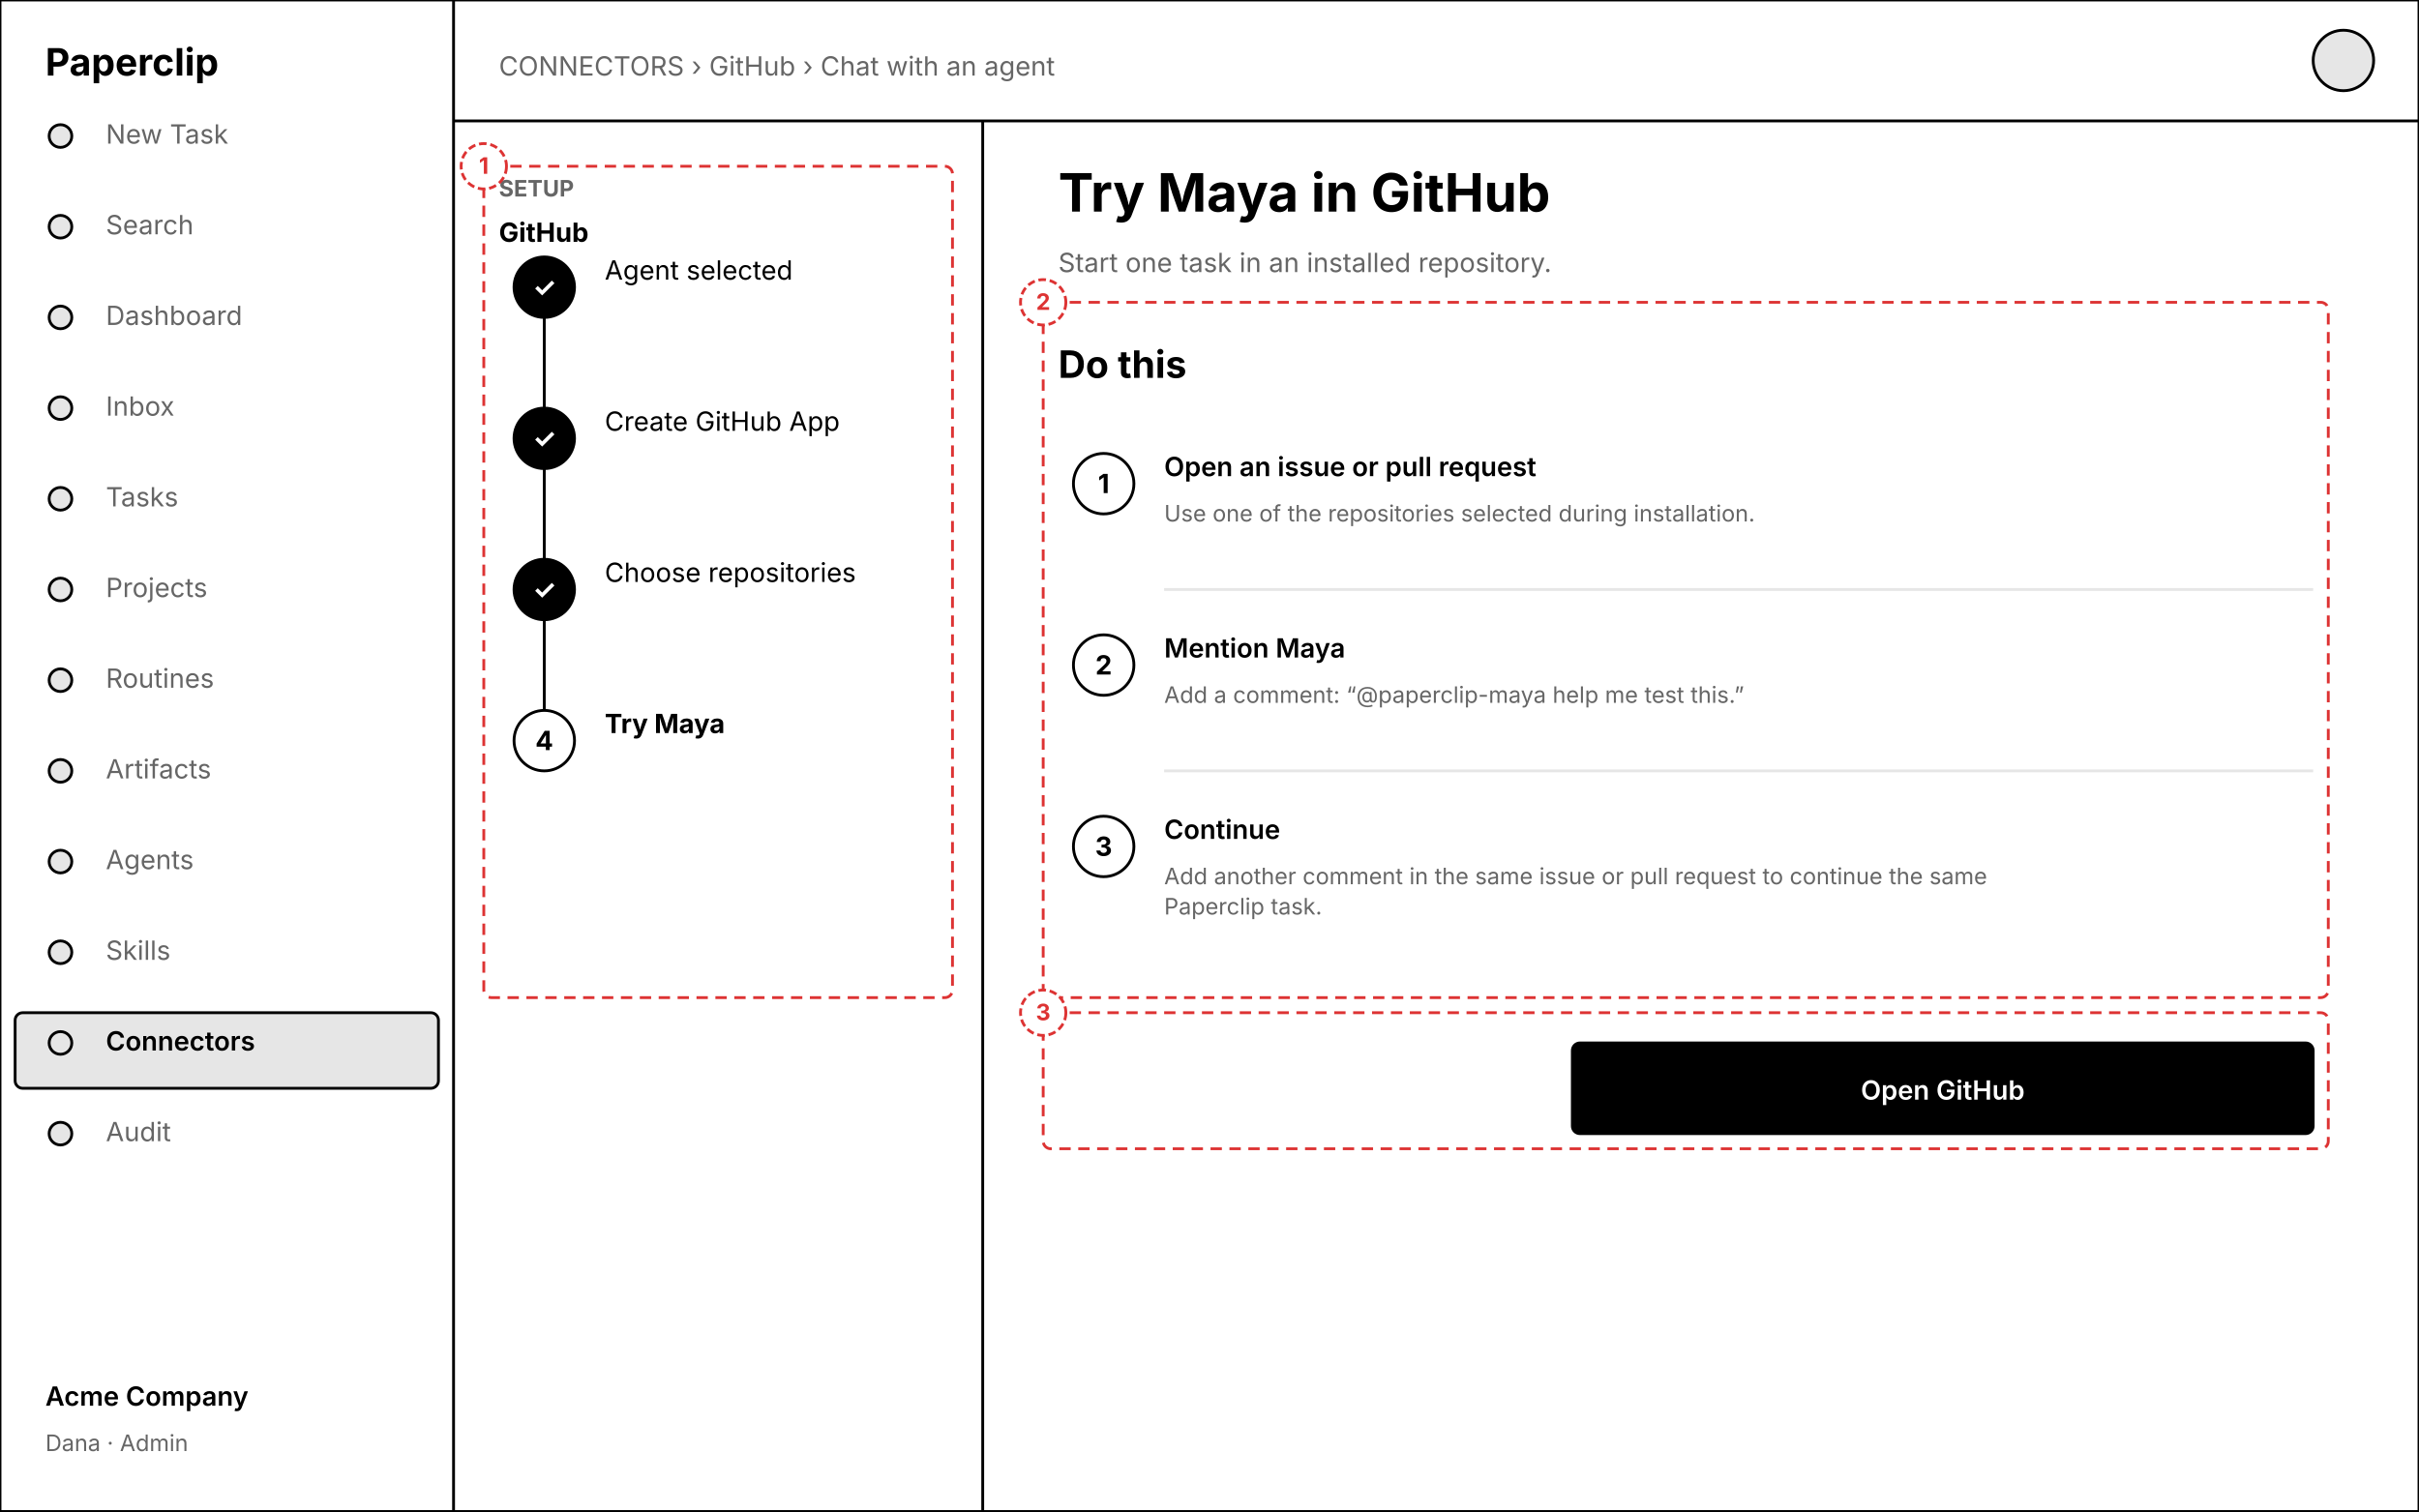
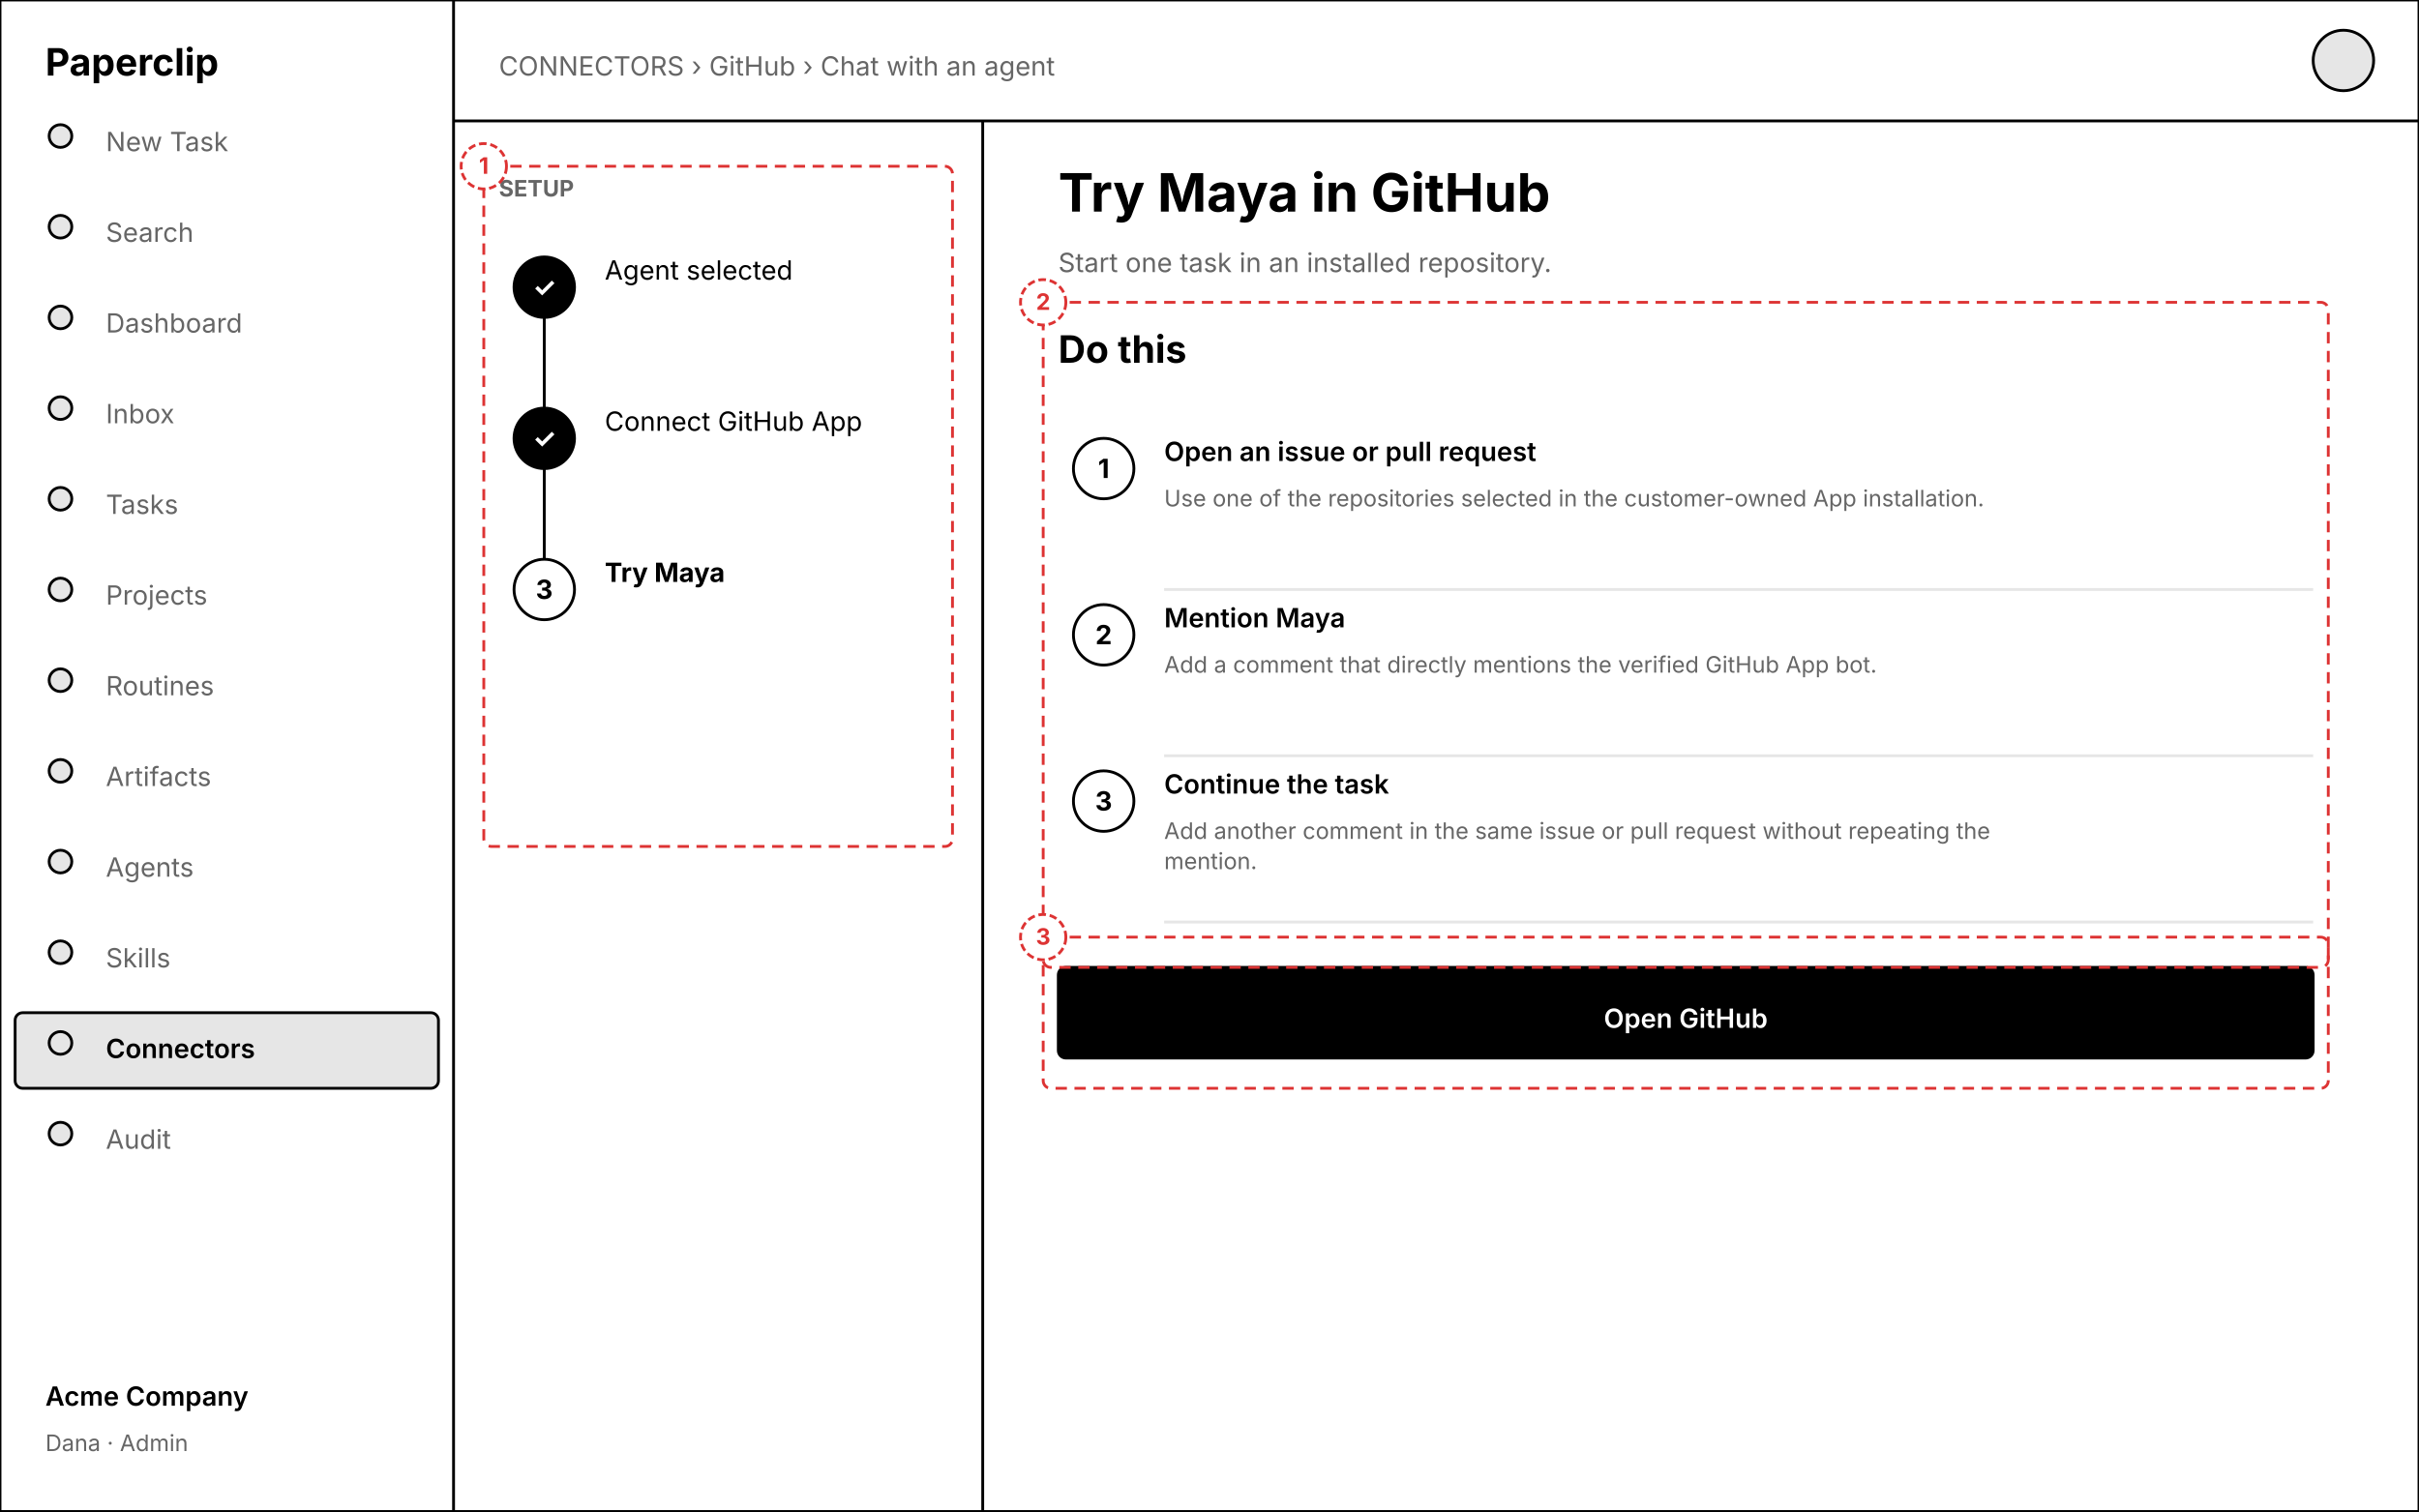
<svg xmlns="http://www.w3.org/2000/svg" width="1280" height="800" viewBox="0 0 1280 800" font-family="-apple-system, system-ui, sans-serif" fill="#fff" stroke="#000" stroke-width="1.5">
  <rect x="0" y="0" width="1280" height="800" />
  <g data-region="global-sidebar">
    <text x="24" y="40" font-size="20" fill="#000" stroke="none" font-weight="700">Paperclip</text>
    <circle cx="32" cy="72" r="6" fill="#e6e6e6" />
-     <text x="56" y="76" font-size="14" fill="#666" stroke="none">New Task</text>
+     <text x="56" y="80" font-size="14" fill="#666" stroke="none">New Task</text>
    <circle cx="32" cy="120" r="6" fill="#e6e6e6" />
-     <text x="56" y="124" font-size="14" fill="#666" stroke="none">Search</text>
+     <text x="56" y="128" font-size="14" fill="#666" stroke="none">Search</text>
    <circle cx="32" cy="168" r="6" fill="#e6e6e6" />
-     <text x="56" y="172" font-size="14" fill="#666" stroke="none">Dashboard</text>
+     <text x="56" y="176" font-size="14" fill="#666" stroke="none">Dashboard</text>
    <circle cx="32" cy="216" r="6" fill="#e6e6e6" />
-     <text x="56" y="220" font-size="14" fill="#666" stroke="none">Inbox</text>
+     <text x="56" y="224" font-size="14" fill="#666" stroke="none">Inbox</text>
    <circle cx="32" cy="264" r="6" fill="#e6e6e6" />
-     <text x="56" y="268" font-size="14" fill="#666" stroke="none">Tasks</text>
+     <text x="56" y="272" font-size="14" fill="#666" stroke="none">Tasks</text>
    <circle cx="32" cy="312" r="6" fill="#e6e6e6" />
-     <text x="56" y="316" font-size="14" fill="#666" stroke="none">Projects</text>
+     <text x="56" y="320" font-size="14" fill="#666" stroke="none">Projects</text>
    <circle cx="32" cy="360" r="6" fill="#e6e6e6" />
-     <text x="56" y="364" font-size="14" fill="#666" stroke="none">Routines</text>
+     <text x="56" y="368" font-size="14" fill="#666" stroke="none">Routines</text>
    <circle cx="32" cy="408" r="6" fill="#e6e6e6" />
-     <text x="56" y="412" font-size="14" fill="#666" stroke="none">Artifacts</text>
+     <text x="56" y="416" font-size="14" fill="#666" stroke="none">Artifacts</text>
    <circle cx="32" cy="456" r="6" fill="#e6e6e6" />
-     <text x="56" y="460" font-size="14" fill="#666" stroke="none">Agents</text>
+     <text x="56" y="464" font-size="14" fill="#666" stroke="none">Agents</text>
    <circle cx="32" cy="504" r="6" fill="#e6e6e6" />
-     <text x="56" y="508" font-size="14" fill="#666" stroke="none">Skills</text>
+     <text x="56" y="512" font-size="14" fill="#666" stroke="none">Skills</text>
    <rect x="8" y="536" width="224" height="40" rx="4" fill="#e6e6e6" />
    <circle cx="32" cy="552" r="6" fill="#e6e6e6" />
-     <text x="56" y="556" font-size="14" fill="#000" stroke="none" font-weight="600">Connectors</text>
+     <text x="56" y="560" font-size="14" fill="#000" stroke="none" font-weight="600">Connectors</text>
    <circle cx="32" cy="600" r="6" fill="#e6e6e6" />
-     <text x="56" y="604" font-size="14" fill="#666" stroke="none">Audit</text>
+     <text x="56" y="608" font-size="14" fill="#666" stroke="none">Audit</text>
    <text x="24" y="744" font-size="14" fill="#000" stroke="none" font-weight="600">Acme Company</text>
    <text x="24" y="768" font-size="12" fill="#666" stroke="none">Dana · Admin</text>
    <line x1="240" y1="0" x2="240" y2="800" />
  </g>
  <g data-region="topbar">
    <line x1="240" y1="64" x2="1280" y2="64" />
    <text x="264" y="40" font-size="14" fill="#666" stroke="none">CONNECTORS  ›  GitHub  ›  Chat with an agent</text>
    <circle cx="1240" cy="32" r="16" fill="#e6e6e6" />
  </g>
  <text x="264" y="104" font-size="12" fill="#666" stroke="none" font-weight="700">SETUP</text>
-   <text x="264" y="128" font-size="14" fill="#000" stroke="none" font-weight="700">GitHub</text>
-   <line x1="520" y1="64" x2="520" y2="800" />
-   <line x1="288" y1="152" x2="288" y2="392" />
+   <line x1="288" y1="152" x2="288" y2="312" />
  <circle cx="288" cy="152" r="16" fill="#000" />
  <text x="288" y="157" font-size="14" fill="#fff" stroke="none" text-anchor="middle" font-weight="700">✓</text>
  <text x="320" y="148" font-size="14" fill="#000" stroke="none">Agent selected</text>
  <circle cx="288" cy="232" r="16" fill="#000" />
  <text x="288" y="237" font-size="14" fill="#fff" stroke="none" text-anchor="middle" font-weight="700">✓</text>
-   <text x="320" y="228" font-size="14" fill="#000" stroke="none">Create GitHub App</text>
-   <circle cx="288" cy="312" r="16" fill="#000" />
-   <text x="288" y="317" font-size="14" fill="#fff" stroke="none" text-anchor="middle" font-weight="700">✓</text>
-   <text x="320" y="308" font-size="14" fill="#000" stroke="none">Choose repositories</text>
-   <circle cx="288" cy="392" r="16" fill="#fff" />
-   <text x="288" y="397" font-size="14" fill="#000" stroke="none" text-anchor="middle" font-weight="700">4</text>
-   <text x="320" y="388" font-size="14" fill="#000" stroke="none" font-weight="700">Try Maya</text>
+   <text x="320" y="228" font-size="14" fill="#000" stroke="none">Connect GitHub App</text>
+   <circle cx="288" cy="312" r="16" fill="#fff" />
+   <text x="288" y="317" font-size="14" fill="#000" stroke="none" text-anchor="middle" font-weight="700">3</text>
+   <text x="320" y="308" font-size="14" fill="#000" stroke="none" font-weight="700">Try Maya</text>
+   <line x1="520" y1="64" x2="520" y2="800" />
  <text x="560" y="112" font-size="28" fill="#000" stroke="none" font-weight="700">Try Maya in GitHub</text>
  <text x="560" y="144" font-size="14" fill="#666" stroke="none">Start one task in an installed repository.</text>
-   <text x="560" y="200" font-size="20" fill="#000" stroke="none" font-weight="700">Do this</text>
-   <circle cx="584" cy="256" r="16" fill="#fff" />
-   <text x="584" y="261" font-size="14" fill="#000" stroke="none" text-anchor="middle" font-weight="700">1</text>
-   <text x="616" y="252" font-size="14" fill="#000" stroke="none" font-weight="600">Open an issue or pull request</text>
-   <text x="616" y="276" font-size="12" fill="#666" stroke="none">Use one of the repositories selected during installation.</text>
+   <text x="560" y="192" font-size="20" fill="#000" stroke="none" font-weight="700">Do this</text>
+   <circle cx="584" cy="248" r="16" fill="#fff" />
+   <text x="584" y="253" font-size="14" fill="#000" stroke="none" text-anchor="middle" font-weight="700">1</text>
+   <text x="616" y="244" font-size="14" fill="#000" stroke="none" font-weight="600">Open an issue or pull request</text>
+   <text x="616" y="268" font-size="12" fill="#666" stroke="none">Use one of the repositories selected in the customer-owned App installation.</text>
  <line x1="616" y1="312" x2="1224" y2="312" stroke="#e6e6e6" />
-   <circle cx="584" cy="352" r="16" fill="#fff" />
-   <text x="584" y="357" font-size="14" fill="#000" stroke="none" text-anchor="middle" font-weight="700">2</text>
-   <text x="616" y="348" font-size="14" fill="#000" stroke="none" font-weight="600">Mention Maya</text>
-   <text x="616" y="372" font-size="12" fill="#666" stroke="none">Add a comment: “@paperclip-maya help me test this.”</text>
-   <line x1="616" y1="408" x2="1224" y2="408" stroke="#e6e6e6" />
-   <circle cx="584" cy="448" r="16" fill="#fff" />
-   <text x="584" y="453" font-size="14" fill="#000" stroke="none" text-anchor="middle" font-weight="700">3</text>
-   <text x="616" y="444" font-size="14" fill="#000" stroke="none" font-weight="600">Continue</text>
-   <text x="616" y="468" font-size="12" fill="#666" stroke="none">Add another comment in the same issue or pull request to continue the same</text>
-   <text x="616" y="484" font-size="12" fill="#666" stroke="none">Paperclip task.</text>
-   <rect x="832" y="552" width="392" height="48" rx="4" fill="#000" />
-   <text x="1028" y="582" font-size="14" fill="#fff" stroke="none" text-anchor="middle" font-weight="600">Open GitHub</text>
+   <circle cx="584" cy="336" r="16" fill="#fff" />
+   <text x="584" y="341" font-size="14" fill="#000" stroke="none" text-anchor="middle" font-weight="700">2</text>
+   <text x="616" y="332" font-size="14" fill="#000" stroke="none" font-weight="600">Mention Maya</text>
+   <text x="616" y="356" font-size="12" fill="#666" stroke="none">Add a comment that directly mentions the verified GitHub App bot.</text>
+   <line x1="616" y1="400" x2="1224" y2="400" stroke="#e6e6e6" />
+   <circle cx="584" cy="424" r="16" fill="#fff" />
+   <text x="584" y="429" font-size="14" fill="#000" stroke="none" text-anchor="middle" font-weight="700">3</text>
+   <text x="616" y="420" font-size="14" fill="#000" stroke="none" font-weight="600">Continue the task</text>
+   <text x="616" y="444" font-size="12" fill="#666" stroke="none">Add another comment in the same issue or pull request without repeating the</text>
+   <text x="616" y="460" font-size="12" fill="#666" stroke="none">mention.</text>
+   <line x1="616" y1="488" x2="1224" y2="488" stroke="#e6e6e6" />
+   <rect x="560" y="512" width="664" height="48" rx="4" fill="#000" />
+   <text x="892" y="544" font-size="14" fill="#fff" stroke="none" text-anchor="middle" font-weight="600">Open GitHub</text>
  <g data-region="annotations">
-     <rect x="256" y="88" width="248" height="440" rx="4" fill="none" stroke="#d33" stroke-dasharray="6 4" />
+     <rect x="256" y="88" width="248" height="360" rx="4" fill="none" stroke="#d33" stroke-dasharray="6 4" />
    <circle cx="256" cy="88" r="12" fill="#fff" stroke="#d33" stroke-dasharray="4 2" />
    <text x="256" y="92" font-size="12" fill="#d33" stroke="none" text-anchor="middle" font-weight="700">1</text>
-     <rect x="552" y="160" width="680" height="368" rx="4" fill="none" stroke="#d33" stroke-dasharray="6 4" />
+     <rect x="552" y="160" width="680" height="352" rx="4" fill="none" stroke="#d33" stroke-dasharray="6 4" />
    <circle cx="552" cy="160" r="12" fill="#fff" stroke="#d33" stroke-dasharray="4 2" />
    <text x="552" y="164" font-size="12" fill="#d33" stroke="none" text-anchor="middle" font-weight="700">2</text>
-     <rect x="552" y="536" width="680" height="72" rx="4" fill="none" stroke="#d33" stroke-dasharray="6 4" />
-     <circle cx="552" cy="536" r="12" fill="#fff" stroke="#d33" stroke-dasharray="4 2" />
-     <text x="552" y="540" font-size="12" fill="#d33" stroke="none" text-anchor="middle" font-weight="700">3</text>
+     <rect x="552" y="496" width="680" height="80" rx="4" fill="none" stroke="#d33" stroke-dasharray="6 4" />
+     <circle cx="552" cy="496" r="12" fill="#fff" stroke="#d33" stroke-dasharray="4 2" />
+     <text x="552" y="500" font-size="12" fill="#d33" stroke="none" text-anchor="middle" font-weight="700">3</text>
  </g>
</svg>
